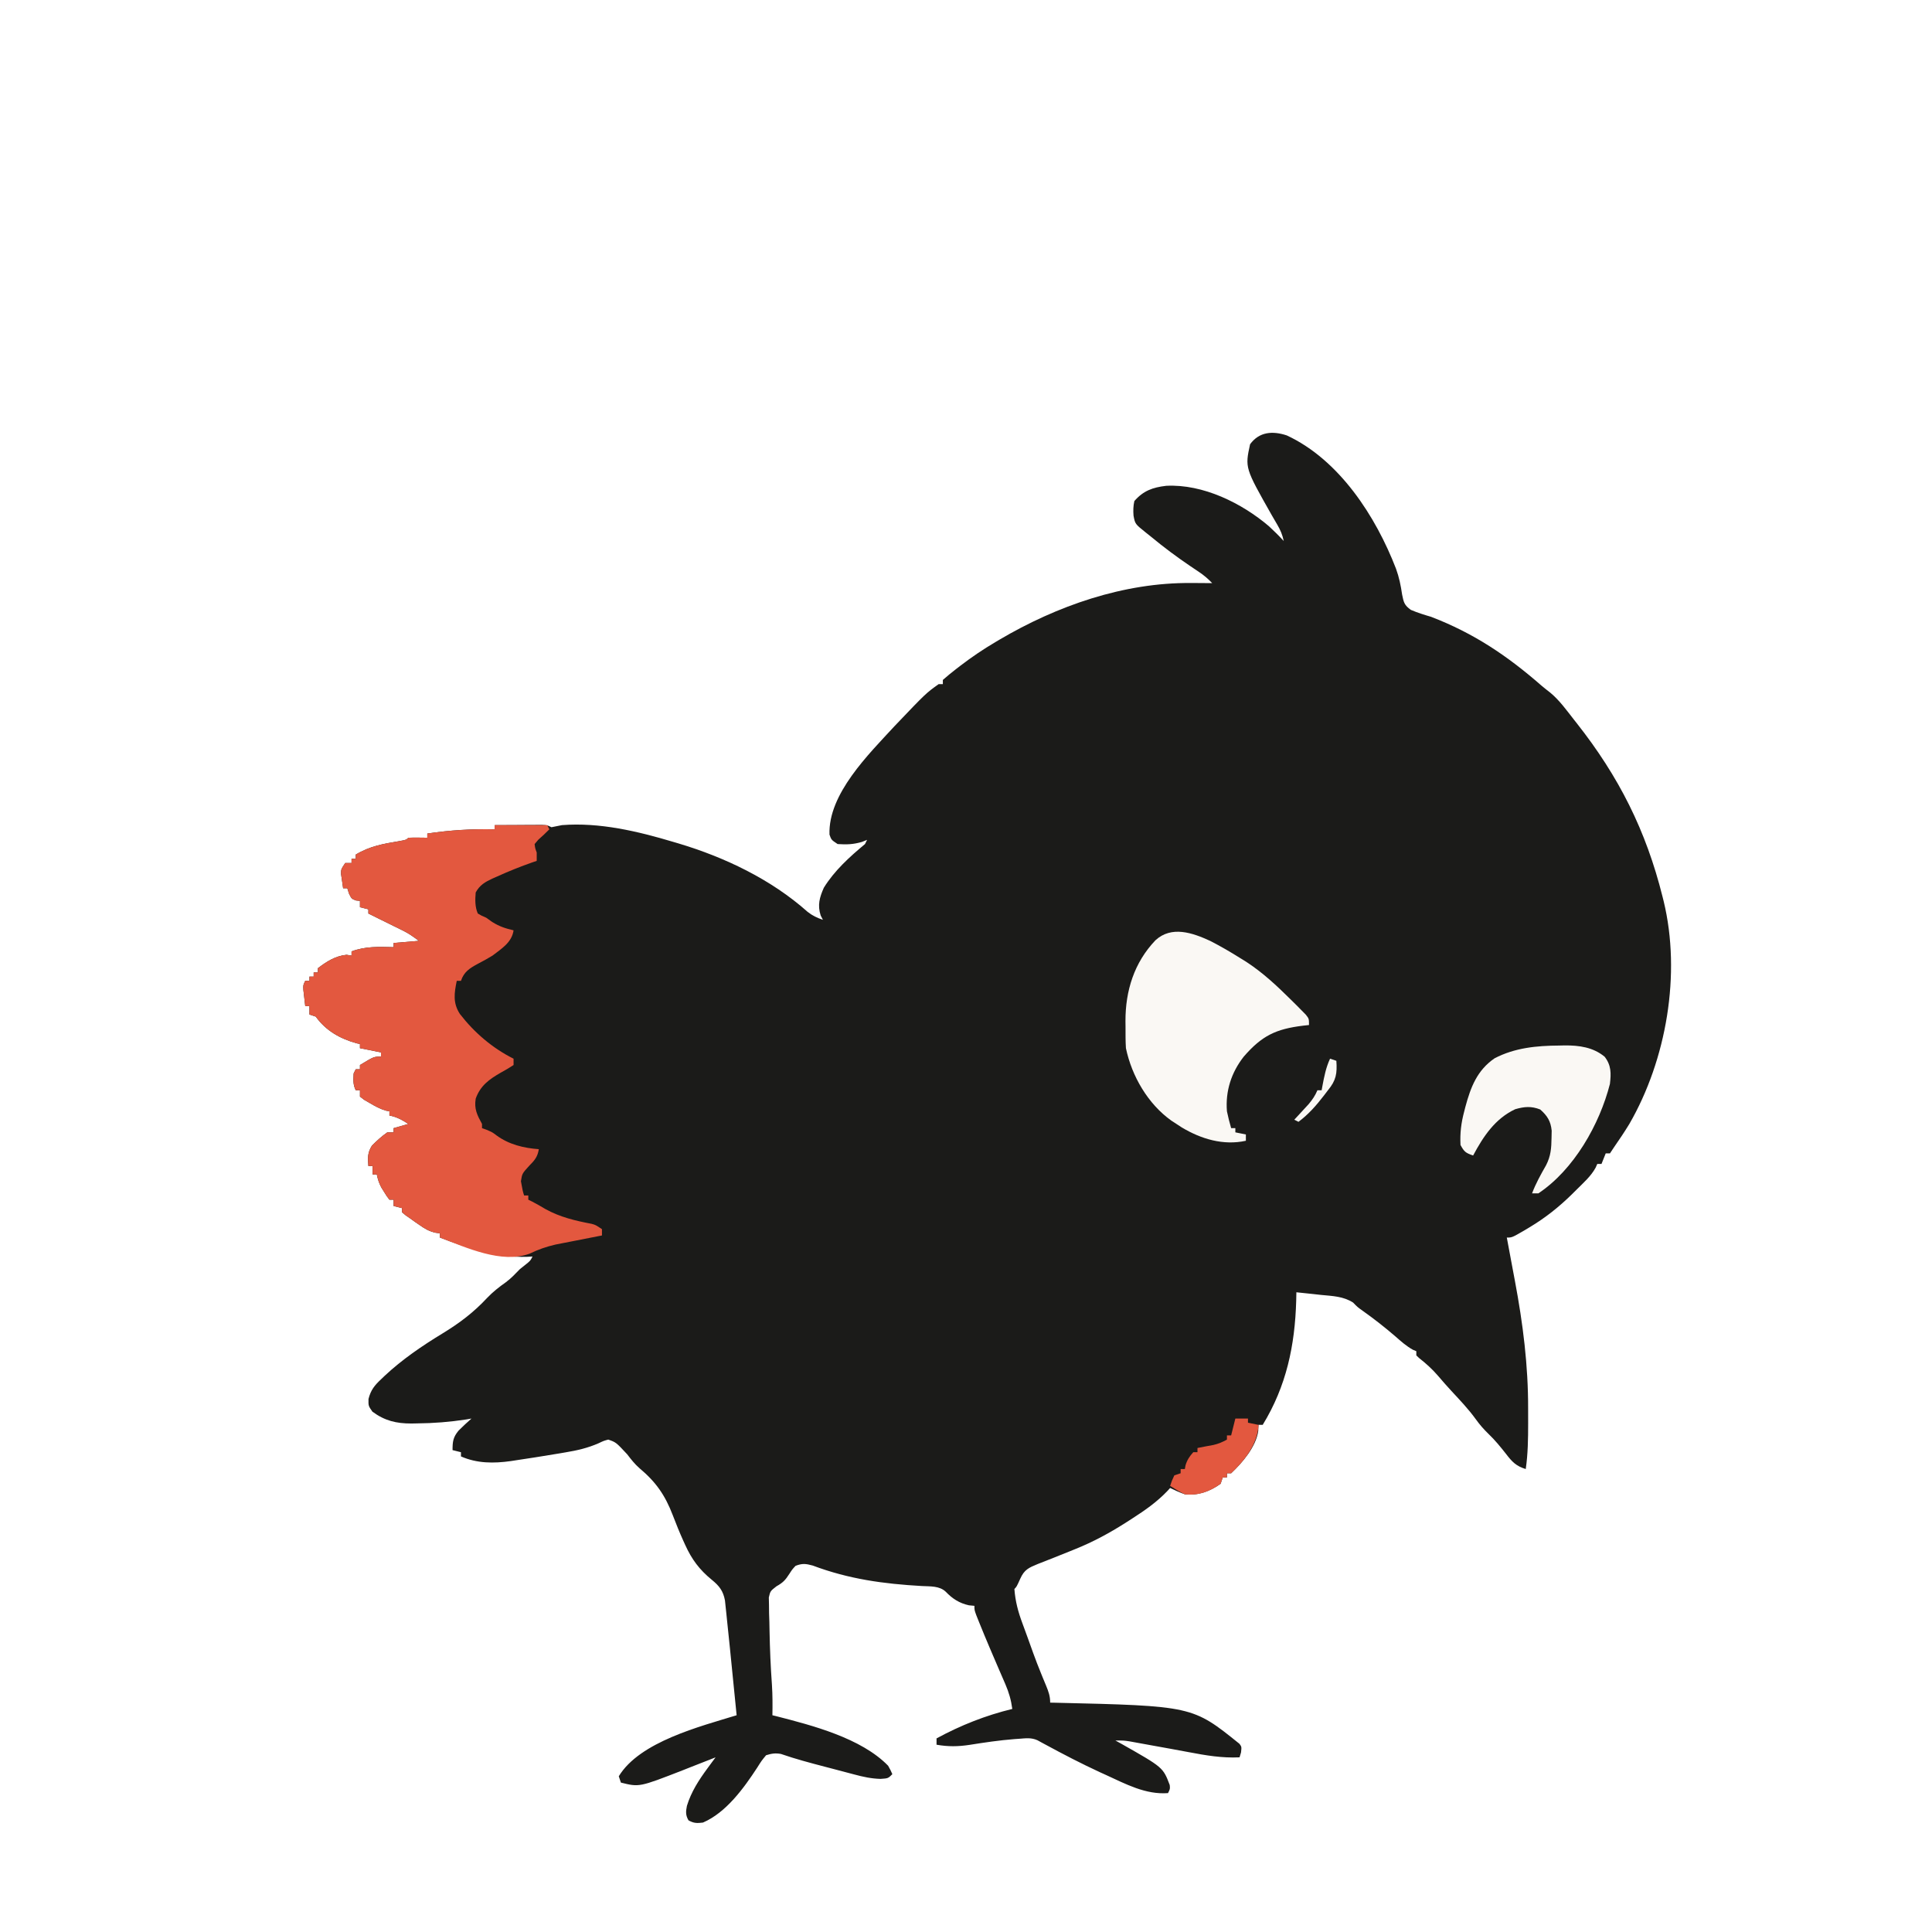
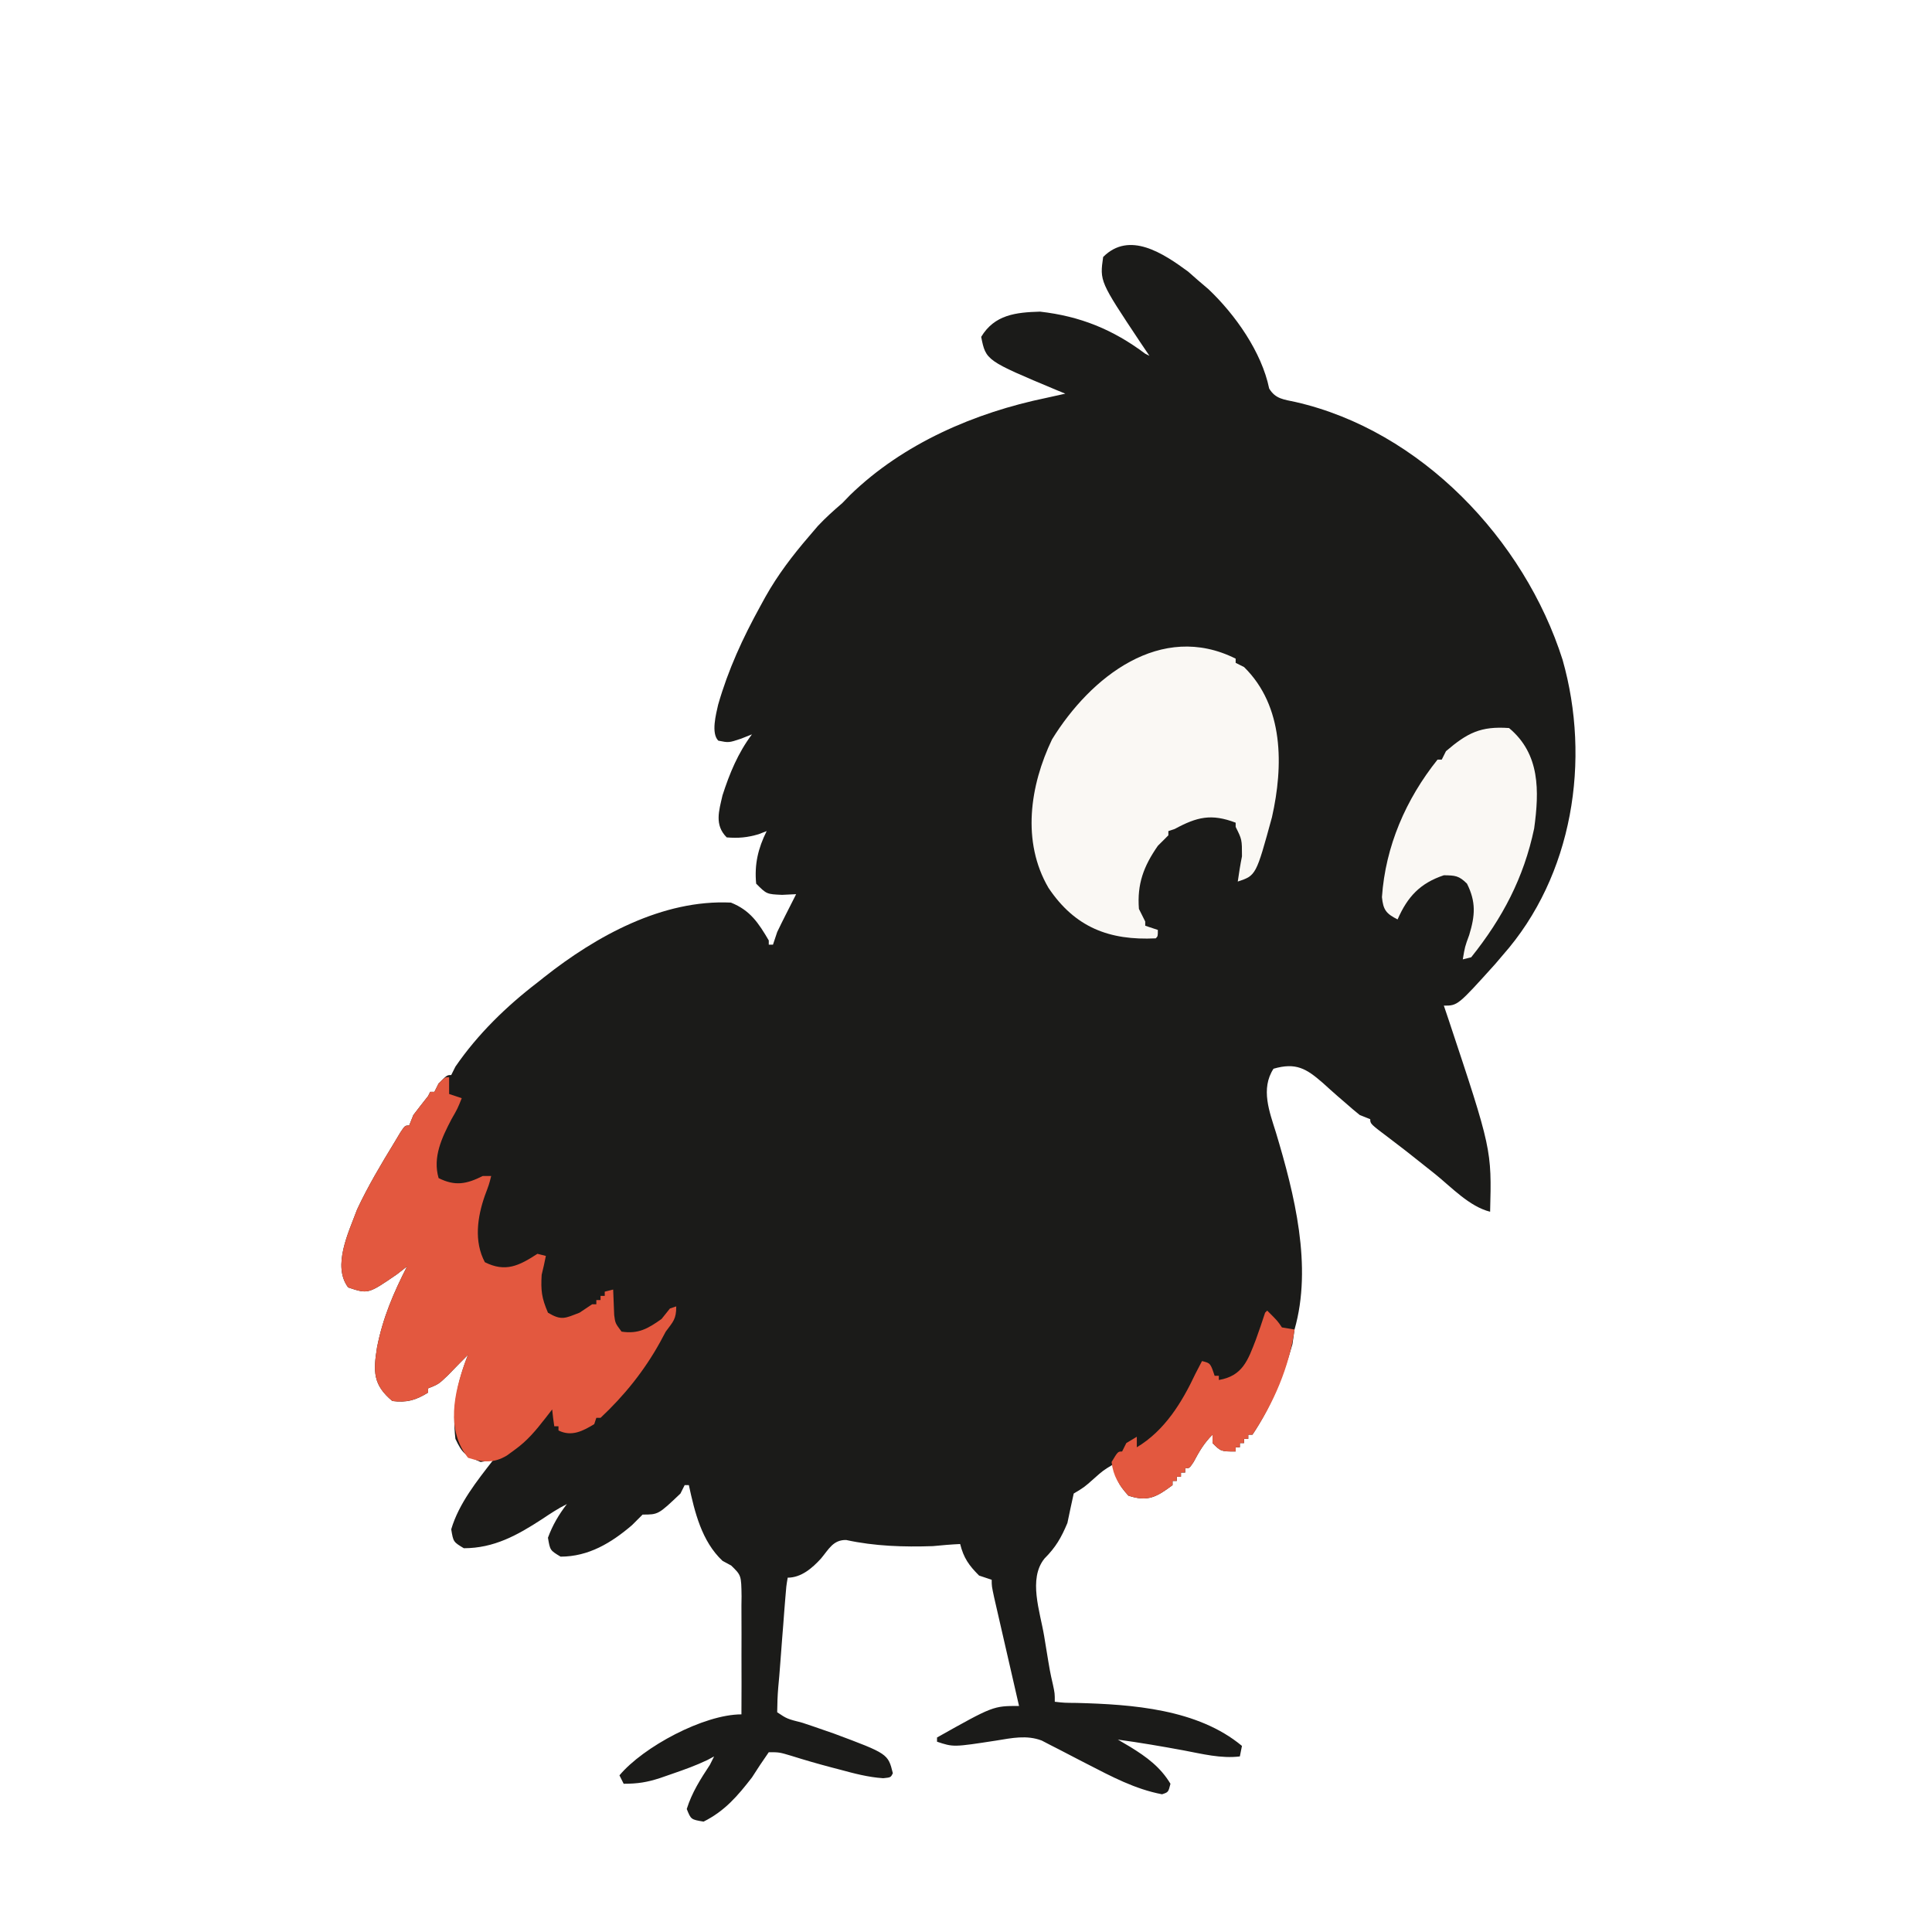
<svg xmlns="http://www.w3.org/2000/svg" viewBox="0 0 512 512">
-   <g transform="matrix(0.557666 0 0 0.557666 -29.5251 -7.7463)">
-     <path d="M0 0 C25.02 11.63 42.34 38.52 51.92 63.36 C53.41 67.46 54.19 71.32 54.82 75.64 C55.56 79.34 55.88 80.71 58.99 82.92 C62.14 84.26 65.28 85.25 68.57 86.2 C88.86 94 104.73 104.65 121.05 118.91 C122.41 120.06 123.81 121.16 125.22 122.25 C129.67 125.94 133.01 130.67 136.57 135.2 C136.98 135.72 137.39 136.24 137.81 136.77 C157.82 162.15 170.73 187.76 178.57 219.2 C178.75 219.91 178.93 220.62 179.11 221.35 C187.48 255.91 180.45 296.69 162.77 327.26 C160.49 330.99 158.07 334.61 155.57 338.2 C154.91 339.19 154.25 340.18 153.57 341.2 C152.91 341.2 152.25 341.2 151.57 341.2 C150.91 342.85 150.25 344.5 149.57 346.2 C148.91 346.2 148.25 346.2 147.57 346.2 C147.44 346.49 147.44 346.49 146.79 347.96 C144.56 352.06 141.04 355.11 137.76 358.39 C137.38 358.77 137.38 358.77 135.45 360.69 C129.26 366.74 122.98 371.73 115.57 376.2 C114.67 376.74 113.77 377.28 112.84 377.84 C107.03 381.2 107.03 381.2 104.57 381.2 C104.77 382.27 104.97 383.34 105.18 384.45 C105.94 388.5 106.7 392.56 107.45 396.61 C107.78 398.35 108.1 400.09 108.43 401.83 C112.24 422.09 114.76 442 114.7 462.64 C114.7 464.96 114.7 467.28 114.71 469.6 C114.71 476.86 114.61 484 113.57 491.2 C109.01 489.81 107.06 487.76 104.2 484.01 C101.56 480.65 98.97 477.47 95.88 474.51 C93.6 472.31 91.67 470.09 89.82 467.51 C86.34 462.7 82.28 458.44 78.25 454.1 C76.05 451.71 73.92 449.3 71.82 446.82 C69.09 443.65 66.14 441.01 62.86 438.43 C62.43 438.02 62.01 437.62 61.57 437.2 C61.57 436.54 61.57 435.88 61.57 435.2 C61.04 434.97 60.5 434.75 59.95 434.52 C56.79 432.77 54.21 430.44 51.51 428.07 C46.51 423.77 41.4 419.76 36.01 415.95 C33.57 414.2 33.57 414.2 31.53 412.09 C26.82 409.08 21.74 408.99 16.26 408.45 C15.14 408.32 14.01 408.2 12.86 408.07 C10.1 407.76 7.33 407.48 4.57 407.2 C4.54 408.51 4.52 409.81 4.49 411.16 C3.89 432.44 -0.17 451.82 -11.43 470.2 C-12.09 470.2 -12.75 470.2 -13.43 470.2 C-13.47 471.17 -13.51 472.14 -13.55 473.14 C-14.62 480.6 -21.04 488.15 -26.43 493.2 C-27.09 493.2 -27.75 493.2 -28.43 493.2 C-28.43 493.86 -28.43 494.52 -28.43 495.2 C-29.09 495.2 -29.75 495.2 -30.43 495.2 C-30.76 496.19 -31.09 497.18 -31.43 498.2 C-36.61 501.9 -42.06 503.85 -48.43 503.2 C-50.87 502.35 -53.09 501.32 -55.43 500.2 C-55.81 500.62 -56.19 501.04 -56.57 501.47 C-61.63 506.81 -67.26 510.74 -73.43 514.7 C-73.94 515.03 -73.94 515.03 -76.53 516.7 C-84.25 521.6 -91.93 525.79 -100.43 529.2 C-101.26 529.54 -102.08 529.87 -102.94 530.22 C-108.07 532.3 -113.21 534.34 -118.38 536.35 C-122.58 538.09 -124.72 539 -126.62 543.26 C-128.38 547.15 -128.38 547.15 -129.43 548.2 C-129 554.04 -127.66 559.04 -125.62 564.51 C-125.35 565.26 -125.07 566 -124.79 566.77 C-124.26 568.25 -123.71 569.73 -123.17 571.2 C-122.23 573.74 -121.33 576.28 -120.43 578.82 C-119.3 581.94 -118.1 585.03 -116.85 588.1 C-116.71 588.44 -116.71 588.44 -116.02 590.15 C-115.47 591.49 -114.92 592.83 -114.36 594.16 C-113.19 597.02 -112.43 599.08 -112.43 602.2 C-111.74 602.21 -111.05 602.23 -110.33 602.24 C-44.82 603.77 -44.82 603.77 -22.48 621.77 C-21.43 623.2 -21.43 623.2 -21.74 625.89 C-21.97 626.65 -22.2 627.41 -22.43 628.2 C-30.75 628.6 -38.48 627.28 -46.61 625.73 C-52.48 624.62 -58.36 623.57 -64.24 622.51 C-65.48 622.29 -66.71 622.06 -67.98 621.83 C-68.57 621.72 -68.57 621.72 -71.51 621.19 C-72.03 621.09 -72.03 621.09 -74.68 620.61 C-77.43 620.2 -77.43 620.2 -81.43 620.2 C-80.46 620.73 -79.5 621.27 -78.5 621.82 C-58.78 632.99 -58.78 632.99 -55.61 641.37 C-55.43 643.2 -55.43 643.2 -56.43 645.2 C-67.07 646 -76.44 640.92 -85.93 636.57 C-86.87 636.15 -87.8 635.72 -88.77 635.28 C-97.54 631.23 -106.09 626.8 -114.58 622.19 C-115.19 621.86 -115.8 621.53 -116.43 621.2 C-116.77 621.01 -116.77 621.01 -118.47 620.08 C-121.48 618.73 -124.04 619.15 -127.3 619.39 C-127.99 619.43 -128.67 619.48 -129.37 619.53 C-136.53 620.09 -143.63 621.14 -150.71 622.27 C-156.26 623.11 -160.9 623.17 -166.43 622.2 C-166.43 621.21 -166.43 620.22 -166.43 619.2 C-154.98 612.98 -143.11 608.28 -130.43 605.2 C-131 600.95 -132.02 597.39 -133.72 593.45 C-134.19 592.37 -134.65 591.3 -135.13 590.19 C-135.62 589.06 -136.11 587.93 -136.62 586.76 C-137.62 584.43 -138.62 582.1 -139.62 579.77 C-140.1 578.64 -140.58 577.52 -141.08 576.36 C-142.8 572.32 -144.48 568.27 -146.12 564.2 C-146.57 563.06 -147.03 561.93 -147.5 560.76 C-148.43 558.2 -148.43 558.2 -148.43 556.2 C-148.86 556.16 -148.86 556.16 -151.05 555.95 C-155.59 554.94 -158.83 552.86 -162.05 549.51 C-165.03 546.67 -169.41 547 -173.31 546.8 C-191.65 545.76 -208.09 543.51 -225.29 537.05 C-228.61 536.15 -230.24 535.97 -233.43 537.2 C-235.02 538.91 -235.02 538.91 -236.37 541.01 C-238.26 543.95 -239.38 545.17 -242.5 546.92 C-245.43 549.2 -245.43 549.2 -246.13 552.23 C-246.1 553.4 -246.08 554.57 -246.05 555.77 C-246.04 557.07 -246.02 558.37 -246.01 559.71 C-245.96 561.1 -245.91 562.5 -245.87 563.89 C-245.84 565.3 -245.82 566.72 -245.79 568.14 C-245.63 576.69 -245.27 585.24 -244.65 593.77 C-244.34 598.59 -244.34 603.38 -244.43 608.2 C-244.15 608.27 -244.15 608.27 -242.73 608.61 C-225.51 613.02 -202.24 619.03 -189.43 632.2 C-188.23 634.37 -188.23 634.37 -187.43 636.2 C-189.43 638.2 -189.43 638.2 -193.05 638.44 C-197.39 638.33 -201.34 637.47 -205.52 636.34 C-206.26 636.14 -207 635.95 -207.76 635.75 C-210.11 635.14 -212.46 634.51 -214.8 633.89 C-216.37 633.48 -217.93 633.07 -219.5 632.66 C-226.52 630.82 -233.51 628.98 -240.37 626.59 C-243.02 626.09 -244.86 626.4 -247.43 627.2 C-249.57 629.79 -249.57 629.79 -251.68 633.14 C-258.05 642.88 -266.41 654.45 -277.43 659.2 C-280.27 659.55 -281.8 659.55 -284.3 658.14 C-285.72 655.7 -285.6 654 -285.06 651.27 C-283.03 644.59 -279.36 638.95 -275.25 633.37 C-274.53 632.4 -273.81 631.42 -273.08 630.42 C-272.53 629.69 -271.99 628.95 -271.43 628.2 C-272.15 628.49 -272.88 628.77 -273.63 629.07 C-276.97 630.39 -280.33 631.7 -283.68 633.01 C-284.82 633.46 -285.96 633.92 -287.13 634.38 C-307.69 642.38 -307.69 642.38 -316.43 640.2 C-316.76 639.21 -317.09 638.22 -317.43 637.2 C-307.48 620.74 -278.62 613.49 -261.43 608.2 C-262.34 598.89 -263.27 589.59 -264.22 580.29 C-264.36 578.92 -264.5 577.55 -264.63 576.17 C-265.07 571.81 -265.53 567.44 -265.99 563.07 C-266.11 561.94 -266.22 560.8 -266.34 559.63 C-266.45 558.58 -266.57 557.53 -266.68 556.44 C-266.78 555.52 -266.88 554.6 -266.97 553.66 C-267.83 549.06 -269.68 546.73 -273.24 543.82 C-279.1 539.04 -282.76 534.12 -285.87 527.26 C-286.16 526.62 -286.46 525.97 -286.76 525.31 C-288.56 521.32 -290.19 517.29 -291.75 513.2 C-295.41 503.63 -299.75 497.37 -307.61 490.79 C-309.87 488.81 -311.61 486.58 -313.43 484.2 C-318.74 478.49 -318.74 478.49 -322.43 477.2 C-324.65 477.81 -324.65 477.81 -327.04 478.95 C-332.21 481.2 -337.14 482.35 -342.68 483.26 C-343.15 483.34 -343.15 483.34 -345.53 483.75 C-348.49 484.25 -351.46 484.73 -354.43 485.2 C-355.41 485.36 -356.4 485.52 -357.41 485.68 C-360.31 486.14 -363.21 486.58 -366.12 487.01 C-366.99 487.15 -367.86 487.28 -368.76 487.42 C-376.91 488.56 -384.8 488.55 -392.43 485.2 C-392.43 484.54 -392.43 483.88 -392.43 483.2 C-393.75 482.87 -395.07 482.54 -396.43 482.2 C-396.43 478.16 -396.19 476.12 -393.58 472.95 C-391.58 470.97 -389.55 469.06 -387.43 467.2 C-388.27 467.34 -389.11 467.49 -389.97 467.64 C-397.78 468.84 -405.46 469.44 -413.37 469.51 C-414.24 469.53 -415.12 469.55 -416.02 469.56 C-423.16 469.56 -428.62 468.27 -434.49 463.95 C-436.43 461.2 -436.43 461.2 -436.37 457.89 C-435.28 453.6 -433.45 451.38 -430.3 448.45 C-430.04 448.19 -430.04 448.19 -428.69 446.9 C-420.32 439.07 -410.97 432.71 -401.21 426.77 C-393.1 421.82 -386.41 416.78 -379.95 409.83 C-377.2 406.96 -374.33 404.71 -371.1 402.43 C-368.62 400.61 -366.57 398.4 -364.43 396.2 C-363.52 395.48 -362.61 394.76 -361.68 394.01 C-359.43 392.2 -359.43 392.2 -358.43 390.2 C-359.25 390.25 -360.08 390.29 -360.93 390.34 C-375.72 390.8 -388.75 386.42 -402.43 381.2 C-402.43 380.54 -402.43 379.88 -402.43 379.2 C-403.16 379.09 -403.89 378.99 -404.64 378.88 C-407.65 378.15 -409.47 377.09 -411.99 375.32 C-412.74 374.81 -413.48 374.3 -414.25 373.77 C-414.97 373.25 -415.69 372.73 -416.43 372.2 C-417.18 371.68 -417.93 371.16 -418.71 370.63 C-419.28 370.16 -419.84 369.69 -420.43 369.2 C-420.43 368.54 -420.43 367.88 -420.43 367.2 C-421.75 366.87 -423.07 366.54 -424.43 366.2 C-424.43 365.21 -424.43 364.22 -424.43 363.2 C-425.09 363.2 -425.75 363.2 -426.43 363.2 C-427.68 361.59 -427.68 361.59 -428.99 359.45 C-429.21 359.1 -429.21 359.1 -430.31 357.34 C-431.39 355.28 -431.97 353.47 -432.43 351.2 C-433.09 351.2 -433.75 351.2 -434.43 351.2 C-434.43 349.88 -434.43 348.56 -434.43 347.2 C-435.09 347.2 -435.75 347.2 -436.43 347.2 C-436.74 343.25 -436.88 340.92 -434.74 337.51 C-432.41 335.17 -430.15 333.08 -427.43 331.2 C-426.44 331.2 -425.45 331.2 -424.43 331.2 C-424.43 330.54 -424.43 329.88 -424.43 329.2 C-422.12 328.54 -419.81 327.88 -417.43 327.2 C-420.4 325.3 -422.94 323.84 -426.43 323.2 C-426.43 322.54 -426.43 321.88 -426.43 321.2 C-426.98 321.09 -427.53 320.99 -428.1 320.88 C-430.91 320.06 -433.16 318.81 -435.68 317.32 C-436.13 317.07 -436.13 317.07 -438.38 315.77 C-438.72 315.51 -438.72 315.51 -440.43 314.2 C-440.43 313.21 -440.43 312.22 -440.43 311.2 C-441.09 311.2 -441.75 311.2 -442.43 311.2 C-443.8 308.46 -443.56 306.23 -443.43 303.2 C-443.1 302.54 -442.77 301.88 -442.43 301.2 C-441.77 301.2 -441.11 301.2 -440.43 301.2 C-440.43 300.54 -440.43 299.88 -440.43 299.2 C-433.8 295.2 -433.8 295.2 -430.43 295.2 C-430.43 294.54 -430.43 293.88 -430.43 293.2 C-433.73 292.54 -437.03 291.88 -440.43 291.2 C-440.43 290.54 -440.43 289.88 -440.43 289.2 C-440.97 289.09 -441.5 288.98 -442.06 288.87 C-450.02 286.63 -456.61 282.88 -461.43 276.2 C-462.42 275.87 -463.41 275.54 -464.43 275.2 C-464.43 273.88 -464.43 272.56 -464.43 271.2 C-465.09 271.2 -465.75 271.2 -466.43 271.2 C-466.62 269.58 -466.81 267.95 -466.99 266.32 C-467.04 265.87 -467.04 265.87 -467.31 263.58 C-467.43 261.2 -467.43 261.2 -466.43 259.2 C-465.77 259.2 -465.11 259.2 -464.43 259.2 C-464.43 258.54 -464.43 257.88 -464.43 257.2 C-463.77 257.2 -463.11 257.2 -462.43 257.2 C-462.43 256.54 -462.43 255.88 -462.43 255.2 C-461.77 255.2 -461.11 255.2 -460.43 255.2 C-460.43 254.54 -460.43 253.88 -460.43 253.2 C-456.22 249.99 -452.11 247.37 -446.8 246.82 C-446.41 246.89 -446.41 246.89 -444.43 247.2 C-444.43 246.54 -444.43 245.88 -444.43 245.2 C-437.81 242.74 -431.43 243.01 -424.43 243.2 C-424.43 242.54 -424.43 241.88 -424.43 241.2 C-420.47 240.87 -416.51 240.54 -412.43 240.2 C-415.16 238.15 -417.23 236.68 -420.18 235.23 C-420.87 234.88 -421.56 234.54 -422.27 234.19 C-422.99 233.84 -423.7 233.49 -424.43 233.14 C-425.14 232.79 -425.85 232.43 -426.59 232.07 C-427.94 231.4 -429.3 230.73 -430.66 230.07 C-432.59 229.12 -434.51 228.16 -436.43 227.2 C-436.43 226.54 -436.43 225.88 -436.43 225.2 C-437.75 224.87 -439.07 224.54 -440.43 224.2 C-440.43 223.21 -440.43 222.22 -440.43 221.2 C-441.05 221.14 -441.67 221.08 -442.3 221.01 C-444.43 220.2 -444.43 220.2 -445.68 217.64 C-445.8 217.23 -445.8 217.23 -446.43 215.2 C-447.09 215.2 -447.75 215.2 -448.43 215.2 C-448.65 213.76 -448.86 212.33 -449.05 210.89 C-449.11 210.49 -449.11 210.49 -449.41 208.46 C-449.43 206.2 -449.43 206.2 -447.43 203.2 C-446.44 203.2 -445.45 203.2 -444.43 203.2 C-444.43 202.54 -444.43 201.88 -444.43 201.2 C-443.77 201.2 -443.11 201.2 -442.43 201.2 C-442.43 200.54 -442.43 199.88 -442.43 199.2 C-435.79 195.19 -429.28 194.05 -421.75 192.81 C-418.43 192.2 -418.43 192.2 -417.43 191.2 C-415.91 191.13 -414.39 191.12 -412.87 191.14 C-412.04 191.15 -411.21 191.15 -410.36 191.16 C-409.73 191.18 -409.09 191.19 -408.43 191.2 C-408.43 190.54 -408.43 189.88 -408.43 189.2 C-397.69 187.6 -387.29 186.94 -376.43 187.2 C-376.43 186.54 -376.43 185.88 -376.43 185.2 C-372.3 185.17 -368.18 185.15 -364.05 185.14 C-362.88 185.13 -361.7 185.12 -360.49 185.11 C-359.37 185.11 -358.25 185.1 -357.09 185.1 C-356.06 185.1 -355.02 185.09 -353.95 185.09 C-351.43 185.2 -351.43 185.2 -349.43 186.2 C-347.76 185.89 -346.09 185.55 -344.43 185.2 C-326.59 183.8 -308.4 188.12 -291.43 193.2 C-291.06 193.31 -291.06 193.31 -289.16 193.87 C-267.02 200.48 -245.05 210.97 -227.69 226.42 C-225.35 228.26 -223.23 229.24 -220.43 230.2 C-220.78 229.52 -221.13 228.84 -221.49 228.14 C-223.06 223.23 -222.04 219.58 -219.99 214.95 C-214.99 206.85 -207.7 200.23 -200.43 194.2 C-200.1 193.54 -199.77 192.88 -199.43 192.2 C-200.25 192.53 -201.08 192.86 -201.93 193.2 C-206.1 194.39 -209.11 194.48 -213.43 194.2 C-216.43 192.2 -216.43 192.2 -217.3 189.7 C-217.99 170.4 -198.71 151.54 -186.43 138.2 C-171.48 122.52 -171.48 122.52 -165.43 118.2 C-164.77 118.2 -164.11 118.2 -163.43 118.2 C-163.43 117.54 -163.43 116.88 -163.43 116.2 C-161.36 114.38 -159.3 112.69 -157.12 111.01 C-156.48 110.52 -155.84 110.02 -155.18 109.51 C-149.79 105.39 -144.27 101.64 -138.43 98.2 C-137.83 97.85 -137.24 97.49 -136.63 97.13 C-109.21 80.96 -77.45 69.85 -45.37 70.14 C-44.41 70.14 -43.45 70.15 -42.46 70.15 C-40.11 70.16 -37.77 70.18 -35.43 70.2 C-37.44 68.09 -39.45 66.39 -41.87 64.78 C-42.53 64.34 -43.19 63.89 -43.88 63.43 C-44.57 62.96 -45.27 62.49 -45.99 62.01 C-52.38 57.68 -58.49 53.13 -64.43 48.2 C-65.31 47.5 -66.18 46.8 -67.09 46.08 C-72.08 42.07 -72.08 42.07 -72.82 38.12 C-73 35.65 -72.96 33.62 -72.43 31.2 C-68.17 26.31 -63.75 24.71 -57.29 23.95 C-39.78 23.05 -21.35 32.17 -8.43 43.2 C-6 45.45 -3.66 47.75 -1.43 50.2 C-2.05 47.24 -3 44.96 -4.54 42.36 C-4.96 41.64 -5.39 40.91 -5.82 40.16 C-6.27 39.39 -6.72 38.62 -7.18 37.82 C-19.87 15.42 -19.87 15.42 -17.43 4.2 C-13.07 -1.76 -6.74 -2.22 0 0 Z " fill="#1b1b19" transform="translate(664.4297,220.8008)" />
-     <path d="M0 0 C8.25 0 16.5 0 25 0 C25.16 0.33 25.16 0.33 26 2 C24.29 3.71 22.59 5.35 20.75 6.94 C20.46 7.28 20.46 7.28 19 9 C19.25 11 19.25 11 20 13 C20 14.32 20 15.64 20 17 C19.38 17.21 18.76 17.42 18.12 17.63 C12.29 19.66 6.62 21.95 1 24.5 C0.35 24.78 -0.29 25.07 -0.96 25.36 C-4.57 27.03 -7.06 28.46 -9 32 C-9.29 35.43 -9.37 38.81 -8 42 C-6.31 43 -6.31 43 -4 44 C-3.07 44.66 -2.14 45.32 -1.19 46 C2.3 48.19 5.04 49.05 9 50 C8.18 55.73 3.34 58.67 -1 62 C-3.29 63.41 -5.6 64.67 -7.98 65.91 C-11.91 68.03 -14.58 69.73 -16 74 C-16.66 74 -17.32 74 -18 74 C-19.21 79.89 -19.9 84.54 -16.5 89.75 C-9.63 98.63 -1.07 105.96 9 111 C9 111.99 9 112.98 9 114 C6.96 115.35 4.96 116.52 2.81 117.69 C-2.69 120.87 -6.81 123.85 -9 130 C-9.78 134.89 -8.33 137.73 -6 142 C-6 142.66 -6 143.32 -6 144 C-5.26 144.27 -4.51 144.54 -3.75 144.81 C-1 146 -1 146 0.88 147.44 C6.79 151.78 13.8 153.47 21 154 C20.42 157.65 19.01 159.29 16.44 161.88 C13.06 165.59 13.06 165.59 12.5 169.25 C13.33 173.83 13.33 173.83 14 176 C14.66 176 15.32 176 16 176 C16 176.66 16 177.32 16 178 C16.29 178.14 16.29 178.14 17.74 178.85 C19.93 179.96 22.01 181.19 24.12 182.44 C31.02 186.28 38.39 188.01 46.09 189.47 C48 190 48 190 51 192 C51 192.99 51 193.98 51 195 C50.27 195.14 49.55 195.28 48.8 195.43 C45.49 196.07 42.18 196.72 38.88 197.38 C37.73 197.6 36.59 197.82 35.41 198.05 C34.86 198.16 34.86 198.16 32.05 198.71 C31.55 198.81 31.55 198.81 28.98 199.31 C24.63 200.32 20.7 201.66 16.69 203.62 C3.38 208.59 -13.41 200.8 -26 196 C-26 195.34 -26 194.68 -26 194 C-26.73 193.89 -27.46 193.79 -28.21 193.68 C-31.22 192.95 -33.04 191.89 -35.56 190.12 C-36.31 189.61 -37.05 189.1 -37.82 188.57 C-38.54 188.05 -39.26 187.53 -40 187 C-40.75 186.48 -41.5 185.96 -42.28 185.43 C-42.85 184.96 -43.41 184.49 -44 184 C-44 183.34 -44 182.68 -44 182 C-45.32 181.67 -46.64 181.34 -48 181 C-48 180.01 -48 179.02 -48 178 C-48.66 178 -49.32 178 -50 178 C-51.25 176.39 -51.25 176.39 -52.56 174.25 C-53 173.55 -53.43 172.86 -53.88 172.14 C-54.96 170.08 -55.54 168.27 -56 166 C-56.66 166 -57.32 166 -58 166 C-58 164.68 -58 163.36 -58 162 C-58.66 162 -59.32 162 -60 162 C-60.31 158.05 -60.45 155.72 -58.31 152.31 C-55.98 149.98 -53.72 147.88 -51 146 C-50.01 146 -49.02 146 -48 146 C-48 145.34 -48 144.68 -48 144 C-46.84 143.67 -46.84 143.67 -41 142 C-43.97 140.1 -46.51 138.65 -50 138 C-50 137.34 -50 136.68 -50 136 C-50.55 135.89 -51.1 135.79 -51.67 135.68 C-54.48 134.86 -56.73 133.61 -59.25 132.12 C-60.14 131.61 -61.03 131.1 -61.95 130.57 C-62.63 130.05 -63.3 129.53 -64 129 C-64 128.01 -64 127.02 -64 126 C-64.66 126 -65.32 126 -66 126 C-67.37 123.26 -67.13 121.03 -67 118 C-66.67 117.34 -66.34 116.68 -66 116 C-65.34 116 -64.68 116 -64 116 C-64 115.34 -64 114.68 -64 114 C-57.38 110 -57.38 110 -54 110 C-54 109.34 -54 108.68 -54 108 C-57.3 107.34 -60.6 106.68 -64 106 C-64 105.34 -64 104.68 -64 104 C-64.27 103.95 -64.27 103.95 -65.63 103.67 C-73.59 101.43 -80.18 97.68 -85 91 C-85.99 90.67 -86.98 90.34 -88 90 C-88 88.68 -88 87.36 -88 86 C-88.66 86 -89.32 86 -90 86 C-90.19 84.38 -90.38 82.75 -90.56 81.12 C-90.67 80.22 -90.77 79.32 -90.88 78.38 C-91 76 -91 76 -90 74 C-89.34 74 -88.68 74 -88 74 C-88 73.34 -88 72.68 -88 72 C-87.34 72 -86.68 72 -86 72 C-86 71.34 -86 70.68 -86 70 C-85.34 70 -84.68 70 -84 70 C-84 69.34 -84 68.68 -84 68 C-79.79 64.79 -75.68 62.17 -70.38 61.62 C-69.98 61.69 -69.98 61.69 -68 62 C-68 61.34 -68 60.68 -68 60 C-61.38 57.54 -55 57.81 -48 58 C-48 57.34 -48 56.68 -48 56 C-46.02 55.83 -46.02 55.83 -36 55 C-38.73 52.96 -40.8 51.48 -43.75 50.03 C-44.44 49.69 -45.13 49.34 -45.84 48.99 C-46.56 48.64 -47.27 48.3 -48 47.94 C-48.71 47.59 -49.42 47.23 -50.16 46.87 C-51.51 46.2 -52.87 45.53 -54.23 44.87 C-56.16 43.92 -58.08 42.96 -60 42 C-60 41.34 -60 40.68 -60 40 C-61.32 39.67 -62.64 39.34 -64 39 C-64 38.01 -64 37.02 -64 36 C-64.31 35.97 -64.31 35.97 -65.88 35.81 C-68 35 -68 35 -69.25 32.44 C-69.5 31.63 -69.75 30.83 -70 30 C-70.66 30 -71.32 30 -72 30 C-72.22 28.56 -72.43 27.13 -72.62 25.69 C-72.68 25.29 -72.68 25.29 -72.98 23.26 C-73 21 -73 21 -71 18 C-70.01 18 -69.02 18 -68 18 C-68 17.34 -68 16.68 -68 16 C-67.34 16 -66.68 16 -66 16 C-66 15.34 -66 14.68 -66 14 C-59.36 9.99 -52.85 8.85 -45.32 7.61 C-42 7 -42 7 -41 6 C-39.48 5.93 -37.96 5.92 -36.44 5.94 C-35.61 5.95 -34.78 5.96 -33.93 5.96 C-33.3 5.98 -32.66 5.99 -32 6 C-32 5.34 -32 4.68 -32 4 C-21.26 2.4 -10.86 1.74 0 2 C0 1.34 0 0.68 0 0 Z " fill="#e3583f" transform="translate(288,406)" />
-     <path d="M0 0 C1.98 0 3.96 0 6 0 C6 0.66 6 1.32 6 2 C6.83 2.16 6.83 2.16 11 3 C10.62 12.02 4.46 19.95 -2 26 C-2.66 26 -3.32 26 -4 26 C-4 26.66 -4 27.32 -4 28 C-4.66 28 -5.32 28 -6 28 C-6.33 28.99 -6.66 29.98 -7 31 C-12.12 34.66 -17.68 36.77 -24 36 C-26.5 34.84 -28.67 33.49 -31 32 C-30.19 29.56 -30.19 29.56 -29 27 C-28.01 26.67 -27.02 26.34 -26 26 C-26 25.34 -26 24.68 -26 24 C-25.34 24 -24.68 24 -24 24 C-23.95 23.71 -23.95 23.71 -23.69 22.25 C-22.89 19.64 -21.81 18.03 -20 16 C-19.34 16 -18.68 16 -18 16 C-18 15.34 -18 14.68 -18 14 C-15.48 13.5 -12.97 12.99 -10.44 12.56 C-8.03 12.01 -6.15 11.2 -4 10 C-4 9.34 -4 8.68 -4 8 C-3.34 8 -2.68 8 -2 8 C-1.34 5.36 -0.68 2.72 0 0 Z " fill="#e3583f" transform="translate(640,688)" />
-     <path d="M0 0 C4.81 2.46 9.43 5.14 14 8 C14.55 8.34 14.55 8.34 17.34 10.07 C25.15 15.19 31.75 21.37 38.38 27.94 C38.8 28.36 38.8 28.36 40.96 30.49 C41.74 31.28 42.53 32.08 43.34 32.9 C44.04 33.62 44.75 34.34 45.48 35.07 C47 37 47 37 47 40 C46.08 40.1 45.16 40.2 44.22 40.3 C31.24 41.88 24.62 45.07 16 55 C10.06 62.59 7.23 71.39 8 81 C8.55 83.72 9.24 86.33 10 89 C10.66 89 11.32 89 12 89 C12 89.66 12 90.32 12 91 C13.65 91.33 15.3 91.66 17 92 C17 92.99 17 93.98 17 95 C6.32 97.35 -4.26 94.18 -13.48 88.65 C-14.31 88.11 -15.14 87.56 -16 87 C-16.79 86.49 -17.58 85.97 -18.4 85.44 C-29.51 77.53 -37.21 64.33 -40 51 C-40.22 47.63 -40.19 44.25 -40.19 40.88 C-40.19 40.43 -40.19 40.43 -40.22 38.15 C-40.26 23.73 -36.08 10.28 -25.94 -0.31 C-18.32 -7.28 -8.43 -3.88 0 0 Z " fill="#faf8f4" transform="translate(628,461)" />
-     <path d="M0 0 C0.85 -0.02 1.69 -0.04 2.57 -0.06 C9.51 -0.11 16.14 0.79 21.62 5.31 C24.78 9.39 24.72 13.27 24.12 18.25 C19.2 37.49 7.03 58.98 -9.88 70.25 C-10.87 70.25 -11.86 70.25 -12.88 70.25 C-11.1 65.51 -8.71 61.26 -6.21 56.87 C-3.95 52.45 -3.69 48.77 -3.62 43.81 C-3.61 43.26 -3.61 43.26 -3.55 40.44 C-4.01 35.93 -5.63 33.35 -9 30.38 C-13.24 28.72 -16.53 29 -20.88 30.25 C-30.45 34.75 -36.04 43.17 -40.88 52.25 C-44.4 51.07 -45.13 50.49 -46.88 47.25 C-47.17 41.61 -46.57 36.75 -45.12 31.31 C-44.94 30.62 -44.76 29.92 -44.58 29.2 C-42.04 19.78 -39 11.77 -30.69 6.06 C-21.1 1.05 -10.64 0.06 0 0 Z " fill="#faf8f4" transform="translate(793.875,510.75)" />
-     <path d="M0 0 C0.99 0.33 1.98 0.66 3 1 C3.42 7.05 2.9 10.27 -1 15 C-1.61 15.8 -2.21 16.6 -2.84 17.42 C-6.54 22.22 -10.15 26.36 -15 30 C-15.66 29.67 -16.32 29.34 -17 29 C-16.37 28.32 -15.75 27.65 -15.1 26.95 C-14.69 26.51 -14.69 26.51 -12.62 24.25 C-11.81 23.37 -11 22.49 -10.16 21.58 C-8.34 19.4 -7.1 17.59 -6 15 C-5.34 15 -4.68 15 -4 15 C-3.94 14.67 -3.94 14.67 -3.63 12.99 C-2.77 8.47 -1.96 4.2 0 0 Z " fill="#faf8f4" transform="translate(685,517)" />
+   <g transform="matrix(0.557327 0 0 0.557327 -29.2263 -7.6976)">
+     <path d="M0 0 C1.53 1.34 3.05 2.68 4.62 4.06 C6.32 5.51 8.01 6.95 9.75 8.44 C22.41 20.45 34.99 38.25 38.56 55.62 C41.58 60.65 45.6 60.81 51.06 62.02 C110.63 75.59 159.89 127.35 178.09 184.64 C191.59 232.24 183.06 287.27 149.62 325.06 C148.45 326.44 147.27 327.83 146.06 329.25 C128.2 349.06 128.2 349.06 121.62 349.06 C122.34 351.18 123.05 353.3 123.79 355.48 C144.39 417.43 144.39 417.43 143.62 447.06 C133.75 444.59 125.32 435.48 117.46 429.14 C113.82 426.22 110.17 423.32 106.5 420.44 C105.37 419.55 104.24 418.66 103.08 417.75 C100.69 415.89 98.28 414.05 95.86 412.22 C86.62 405.26 86.62 405.26 86.62 403.06 C84.98 402.4 83.33 401.74 81.62 401.06 C79.43 399.31 77.29 397.49 75.19 395.62 C74.57 395.09 74.57 395.09 71.45 392.4 C68.96 390.22 66.49 388.02 64.05 385.79 C56.24 378.99 51.3 375.96 40.62 379.06 C34.41 388.64 38.69 399.49 41.81 409.5 C50.55 438.63 59.23 472.95 50.62 503.06 C50.3 505.37 49.96 507.68 49.62 510.06 C45.19 525.59 39.6 539.6 30.62 553.06 C29.96 553.06 29.31 553.06 28.62 553.06 C28.62 553.72 28.62 554.38 28.62 555.06 C27.96 555.06 27.31 555.06 26.62 555.06 C26.62 555.72 26.62 556.38 26.62 557.06 C25.96 557.06 25.31 557.06 24.62 557.06 C24.62 557.72 24.62 558.38 24.62 559.06 C23.96 559.06 23.31 559.06 22.62 559.06 C22.62 559.72 22.62 560.38 22.62 561.06 C15.62 561.06 15.62 561.06 11.62 557.06 C11.62 555.74 11.62 554.42 11.62 553.06 C7.52 557.16 5.34 560.98 2.62 566.06 C0.62 569.06 0.62 569.06 -1.38 569.06 C-1.38 569.72 -1.38 570.38 -1.38 571.06 C-2.04 571.06 -2.69 571.06 -3.38 571.06 C-3.38 571.72 -3.38 572.38 -3.38 573.06 C-4.04 573.06 -4.69 573.06 -5.38 573.06 C-5.38 573.72 -5.38 574.38 -5.38 575.06 C-6.04 575.06 -6.69 575.06 -7.38 575.06 C-7.38 575.72 -7.38 576.38 -7.38 577.06 C-14.89 582.64 -19.1 585.15 -28.38 582.06 C-33.18 576.71 -34.33 574.38 -35.38 567.06 C-40.38 570.06 -40.38 570.06 -44.88 574.06 C-49.38 578.06 -49.38 578.06 -54.38 581.06 C-55.42 585.72 -56.41 590.39 -57.38 595.06 C-60.33 602.09 -62.91 606.59 -68.31 612 C-76.09 621.69 -70.39 637.11 -68.44 648.81 C-68.31 649.63 -68.31 649.63 -67.63 653.75 C-65.64 665.91 -65.64 665.91 -64.28 671.84 C-63.38 676.06 -63.38 676.06 -63.38 680.06 C-58.97 680.57 -58.97 680.57 -52.88 680.62 C-26.58 681.32 4.56 683.51 25.62 701.06 C25.3 702.71 24.96 704.36 24.62 706.06 C15.68 707.16 6.65 704.84 -2.12 703.19 C-12.52 701.27 -22.9 699.49 -33.38 698.06 C-31.42 699.22 -29.46 700.37 -27.44 701.56 C-19.68 706.34 -13.12 711.16 -8.38 719.06 C-9.38 723.06 -9.38 723.06 -12.38 724.06 C-25.24 721.61 -36.46 715.6 -48 709.66 C-49.45 708.92 -50.9 708.17 -52.39 707.4 C-55.37 705.87 -58.35 704.32 -61.32 702.76 C-62.76 702.03 -64.2 701.29 -65.68 700.54 C-66.97 699.87 -68.26 699.2 -69.58 698.51 C-76.72 695.79 -83.81 697.31 -91.12 698.5 C-111.58 701.66 -111.58 701.66 -119.38 699.06 C-119.38 698.4 -119.38 697.74 -119.38 697.06 C-92.67 682.06 -92.67 682.06 -80.38 682.06 C-80.77 680.35 -81.16 678.64 -81.57 676.88 C-83.02 670.54 -84.48 664.21 -85.93 657.87 C-86.56 655.13 -87.19 652.39 -87.82 649.64 C-88.73 645.7 -89.63 641.76 -90.53 637.82 C-91.08 635.45 -91.62 633.08 -92.18 630.64 C-93.38 625.06 -93.38 625.06 -93.38 622.06 C-95.36 621.4 -97.34 620.74 -99.38 620.06 C-104.22 615.21 -106.71 611.72 -108.38 605.06 C-112.72 605.26 -117.05 605.64 -121.38 606.06 C-135.16 606.53 -149.04 606.1 -162.56 603.15 C-168.76 603.01 -170.84 607.54 -174.55 611.96 C-178.7 616.52 -183.97 621.06 -190.38 621.06 C-191.07 625.11 -191.07 625.11 -191.51 630.75 C-191.67 632.79 -191.84 634.83 -192.01 636.94 C-192.17 639.1 -192.33 641.27 -192.5 643.5 C-192.67 645.6 -192.84 647.7 -193.01 649.86 C-193.34 653.99 -193.65 658.13 -193.95 662.27 C-194.22 665.94 -194.52 669.61 -194.88 673.28 C-195.22 677.2 -195.33 681.13 -195.38 685.06 C-190.69 688.19 -190.69 688.19 -183.38 690.06 C-180.11 691.13 -176.86 692.24 -173.62 693.38 C-172.77 693.67 -172.77 693.67 -168.45 695.17 C-142.69 704.79 -142.69 704.79 -140.38 714.06 C-141.38 716.06 -141.38 716.06 -144.98 716.42 C-152.11 715.95 -158.76 714.17 -165.62 712.31 C-166.29 712.14 -166.29 712.14 -169.65 711.26 C-176.01 709.58 -182.27 707.78 -188.55 705.8 C-194.37 704.06 -194.37 704.06 -199.38 704.06 C-202.15 707.99 -204.8 712.01 -207.38 716.06 C-214.19 724.87 -220.34 732.05 -230.38 737.06 C-236.38 736.06 -236.38 736.06 -238.38 731.06 C-235.94 723.24 -231.86 716.87 -227.38 710.06 C-226.72 708.74 -226.06 707.42 -225.38 706.06 C-226.45 706.64 -227.53 707.21 -228.64 707.8 C-234.01 710.37 -239.44 712.31 -245.06 714.25 C-246.06 714.6 -246.06 714.6 -251.14 716.36 C-257.36 718.38 -261.77 719.06 -268.38 719.06 C-269.03 717.74 -269.69 716.42 -270.38 715.06 C-259.11 701.55 -230.29 686.06 -212.38 686.06 C-212.32 676.63 -212.32 667.2 -212.36 657.77 C-212.37 654.56 -212.36 651.35 -212.34 648.14 C-212.32 643.53 -212.34 638.92 -212.38 634.3 C-212.37 633.59 -212.37 633.59 -212.32 629.96 C-212.46 619.95 -212.46 619.95 -217.25 615.29 C-218.61 614.55 -219.97 613.82 -221.38 613.06 C-231.28 603.76 -234.6 589.9 -237.38 577.06 C-238.03 577.06 -238.69 577.06 -239.38 577.06 C-240.03 578.38 -240.69 579.7 -241.38 581.06 C-251.9 591.06 -251.9 591.06 -259.38 591.06 C-260.2 591.89 -260.2 591.89 -264.38 596.06 C-274.28 604.55 -285.1 611.06 -298.38 611.06 C-303.38 608.06 -303.38 608.06 -304.38 602.06 C-302.17 596.05 -299.26 591.14 -295.38 586.06 C-299.62 588.18 -303.37 590.68 -307.31 593.31 C-319.04 600.94 -330.11 607.06 -344.38 607.06 C-349.38 604.06 -349.38 604.06 -350.38 598.06 C-346.73 585.75 -338.15 575.09 -330.38 565.06 C-332.36 565.39 -334.33 565.72 -336.38 566.06 C-343.77 562.89 -345.1 562.03 -348.38 555.06 C-350.07 540.81 -347.61 528.28 -342.38 515.06 C-345.57 518.26 -348.74 521.49 -351.88 524.75 C-356.38 529.06 -356.38 529.06 -361.38 531.06 C-361.38 531.72 -361.38 532.38 -361.38 533.06 C-367.18 536.65 -371.57 537.94 -378.38 537.06 C-387.61 529.37 -387.49 523.01 -385.65 511.54 C-382.91 497.56 -377.86 485.74 -371.38 473.06 C-372.96 474.3 -374.55 475.54 -376.19 476.81 C-389.89 486.22 -389.89 486.22 -399.38 483.06 C-407.09 472.77 -399.1 456.75 -395.12 445.94 C-389.96 434.9 -383.72 424.45 -377.38 414.06 C-376.47 412.54 -375.56 411.01 -374.62 409.44 C-372.38 406.06 -372.38 406.06 -370.38 406.06 C-369.72 404.41 -369.06 402.76 -368.38 401.06 C-366.08 398.04 -363.74 395.03 -361.38 392.06 C-361.05 391.4 -360.72 390.74 -360.38 390.06 C-359.72 390.06 -359.06 390.06 -358.38 390.06 C-357.72 388.74 -357.06 387.42 -356.38 386.06 C-352.38 382.06 -352.38 382.06 -350.38 382.06 C-349.72 380.74 -349.06 379.42 -348.38 378.06 C-337.83 362.69 -324.16 349.38 -309.38 338.06 C-308.36 337.25 -307.34 336.44 -306.29 335.6 C-281.35 315.88 -249.84 298.52 -217.38 300.06 C-208.18 303.74 -204.23 309.8 -199.38 318.06 C-199.38 318.72 -199.38 319.38 -199.38 320.06 C-198.72 320.06 -198.06 320.06 -197.38 320.06 C-196.72 318.08 -196.06 316.1 -195.38 314.06 C-194.06 311.29 -192.7 308.55 -191.31 305.81 C-190.6 304.4 -189.89 303 -189.15 301.55 C-188.86 300.97 -188.86 300.97 -187.38 298.06 C-187.04 297.4 -186.72 296.74 -186.38 296.06 C-188.58 296.17 -190.79 296.27 -193.06 296.38 C-200.38 296.06 -200.38 296.06 -205.38 291.06 C-206.26 281.9 -204.47 274.25 -200.38 266.06 C-201.65 266.56 -202.93 267.05 -204.25 267.56 C-209.63 269.14 -213.8 269.51 -219.38 269.06 C-225.29 263.15 -223.08 256.5 -221.38 249.06 C-217.99 238.54 -214.03 228.94 -207.38 220.06 C-209.09 220.74 -210.8 221.42 -212.56 222.12 C-218.38 224.06 -218.38 224.06 -223.38 223.06 C-226.91 219.53 -224.45 210.4 -223.47 206.01 C-218.69 189.31 -211.74 174.23 -203.38 159.06 C-202.98 158.33 -202.98 158.33 -200.96 154.64 C-195.09 144.21 -188.18 135.13 -180.38 126.06 C-178.95 124.39 -177.53 122.72 -176.06 121 C-172.37 117.05 -168.47 113.58 -164.38 110.06 C-163.16 108.8 -161.94 107.55 -160.69 106.25 C-135.44 81.73 -101.38 67.07 -67.38 60.06 C-64.37 59.4 -61.37 58.74 -58.38 58.06 C-59.73 57.51 -61.08 56.95 -62.48 56.38 C-96.13 42.29 -96.13 42.29 -98.38 31.06 C-92.03 20.49 -81.86 19.39 -70.38 19.06 C-51.29 21.23 -35.73 27.55 -20.38 39.06 C-19.71 39.39 -19.06 39.72 -18.38 40.06 C-19.84 37.9 -21.3 35.73 -22.81 33.5 C-42.03 4.61 -42.03 4.61 -40.38 -6.94 C-27.86 -19.46 -11.78 -8.63 0 0 Z " fill="#1b1b19" transform="translate(617.375,142.9375)" />
+     <path d="M0 0 C0 2.64 0 5.28 0 8 C1.98 8.66 3.96 9.32 6 10 C4 15 4 15 1.12 20 C-3.46 28.8 -7.9 38.03 -5 48 C2.82 51.91 8.25 50.88 16 47 C17.32 47 18.64 47 20 47 C19 51 19 51 17 56.31 C13.42 66.49 11.73 78.16 17 88 C26.84 92.92 33.27 89.67 42 84 C42.66 84.16 42.66 84.16 46 85 C45.42 88.02 44.73 91.01 44 94 C43.58 101.51 43.97 104.93 47 112 C53.47 115.88 55.16 114.62 62 112 C63.98 110.68 65.96 109.36 68 108 C68.66 108 69.32 108 70 108 C70 107.34 70 106.68 70 106 C70.66 106 71.32 106 72 106 C72 105.34 72 104.68 72 104 C72.66 104 73.32 104 74 104 C74 103.34 74 102.68 74 102 C75.32 101.67 76.64 101.34 78 101 C78.16 105.04 78.33 109.07 78.49 113.11 C79 117 79 117 82 121 C89.99 122.23 94.55 119.56 101 115 C102.32 113.35 103.64 111.7 105 110 C105.99 109.67 106.98 109.34 108 109 C108 115.09 106.57 116.19 103 121 C102.55 121.85 102.55 121.85 100.25 126.12 C92.74 139.7 83.29 151.4 72 162 C71.34 162 70.68 162 70 162 C69.67 162.99 69.34 163.98 69 165 C63.66 168.22 58.25 171.13 52 168 C52 167.34 52 166.68 52 166 C51.34 166 50.68 166 50 166 C49.59 163.34 49.25 160.68 49 158 C47.93 159.38 46.86 160.76 45.75 162.19 C41.16 168.08 37.18 172.9 31.12 177.25 C30.53 177.69 30.53 177.69 27.51 179.89 C21.09 183.75 15.88 183.16 9 181 C-1.6 167.75 2.29 150.31 7.69 135.31 C8.12 134.22 8.55 133.13 9 132 C5.8 135.2 2.63 138.42 -0.5 141.69 C-5 146 -5 146 -10 148 C-10 148.66 -10 149.32 -10 150 C-15.81 153.59 -20.2 154.87 -27 154 C-36.23 146.31 -36.11 139.95 -34.28 128.48 C-31.53 114.5 -26.49 102.67 -20 90 C-21.59 91.24 -23.18 92.48 -24.81 93.75 C-38.51 103.16 -38.51 103.16 -48 100 C-55.72 89.71 -47.72 73.69 -43.75 62.88 C-38.58 51.84 -32.35 41.39 -26 31 C-25.09 29.47 -24.19 27.95 -23.25 26.38 C-21 23 -21 23 -19 23 C-18.34 21.35 -17.68 19.7 -17 18 C-14.7 14.97 -12.37 11.97 -10 9 C-9.67 8.34 -9.34 7.68 -9 7 C-8.34 7 -7.68 7 -7 7 C-6.34 5.68 -5.68 4.36 -5 3 C-2 0 -2 0 0 0 Z " fill="#e3583f" transform="translate(266,526)" />
+     <path d="M0 0 C5 5 5 5 7 8 C7.99 8.16 7.99 8.16 13 9 C10.42 27.09 3.08 43.87 -7 59 C-7.66 59 -8.32 59 -9 59 C-9 59.66 -9 60.32 -9 61 C-9.66 61 -10.32 61 -11 61 C-11 61.66 -11 62.32 -11 63 C-11.66 63 -12.32 63 -13 63 C-13 63.66 -13 64.32 -13 65 C-13.66 65 -14.32 65 -15 65 C-15 65.66 -15 66.32 -15 67 C-22 67 -22 67 -26 63 C-26 61.68 -26 60.36 -26 59 C-30.1 63.1 -32.28 66.92 -35 72 C-37 75 -37 75 -39 75 C-39 75.66 -39 76.32 -39 77 C-39.66 77 -40.32 77 -41 77 C-41 77.66 -41 78.32 -41 79 C-41.66 79 -42.32 79 -43 79 C-43 79.66 -43 80.32 -43 81 C-43.66 81 -44.32 81 -45 81 C-45 81.66 -45 82.32 -45 83 C-52.51 88.58 -56.73 91.09 -66 88 C-70.47 83.01 -73.23 78.72 -74 72 C-71 67 -71 67 -69 67 C-68.34 65.68 -67.68 64.36 -67 63 C-65.35 62.01 -63.7 61.02 -62 60 C-62 61.65 -62 63.3 -62 65 C-48.72 57.03 -40.58 43.73 -34.12 30 C-33.09 28.02 -32.06 26.04 -31 24 C-27 25 -27 25 -25 31 C-24.34 31 -23.68 31 -23 31 C-23 31.66 -23 32.32 -23 33 C-11.76 31.1 -9.2 23.75 -5.36 13.72 C-3.82 9.51 -2.4 5.26 -1 1 C-0.67 0.67 -0.34 0.34 0 0 Z " fill="#e3583f" transform="translate(655,637)" />
+     <path d="M0 0 C0 0.66 0 1.32 0 2 C1.32 2.66 2.64 3.32 4 4 C23 22.65 22.73 51.08 17.27 75.36 C9.69 103.1 9.69 103.1 1 106 C1.57 101.99 2.2 97.98 3 94 C3 86 3 86 0 80 C0 79.34 0 78.68 0 78 C-11.56 73.6 -18.33 75.23 -29 81 C-29.5 81.16 -29.5 81.16 -32 82 C-32 82.66 -32 83.32 -32 84 C-33.65 85.65 -35.3 87.3 -37 89 C-43.74 98.7 -46.91 107.08 -46 119 C-45.01 120.98 -44.02 122.96 -43 125 C-43 125.66 -43 126.32 -43 127 C-42.01 127.33 -42.01 127.33 -37 129 C-37 132 -37 132 -38 133 C-60.08 134.08 -76.4 127.8 -89 109 C-101.84 87.04 -97.82 60.36 -87.31 38.38 C-68.99 8.65 -35.53 -17.77 0 0 Z " fill="#faf8f4" transform="translate(640,327)" />
+     <path d="M0 0 C14.82 12.35 14.38 29.93 11.94 47.75 C7.01 71.24 -3.16 90.45 -18 109 C-18.66 109.16 -18.66 109.16 -22 110 C-21 104 -21 104 -18.94 98.38 C-16.13 89.13 -15.65 82.71 -20 74 C-23.84 70.16 -25.63 70.08 -31 70 C-42.31 73.77 -48.28 80.22 -53 91 C-58.43 88.28 -59.86 86.45 -60.44 80.38 C-58.78 56.21 -49.05 33.82 -34 15 C-33.34 15 -32.68 15 -32 15 C-31.34 13.68 -30.68 12.36 -30 11 C-19.87 2.34 -13.52 -0.97 0 0 Z " fill="#faf8f4" transform="translate(770,360)" />
  </g>
</svg>
